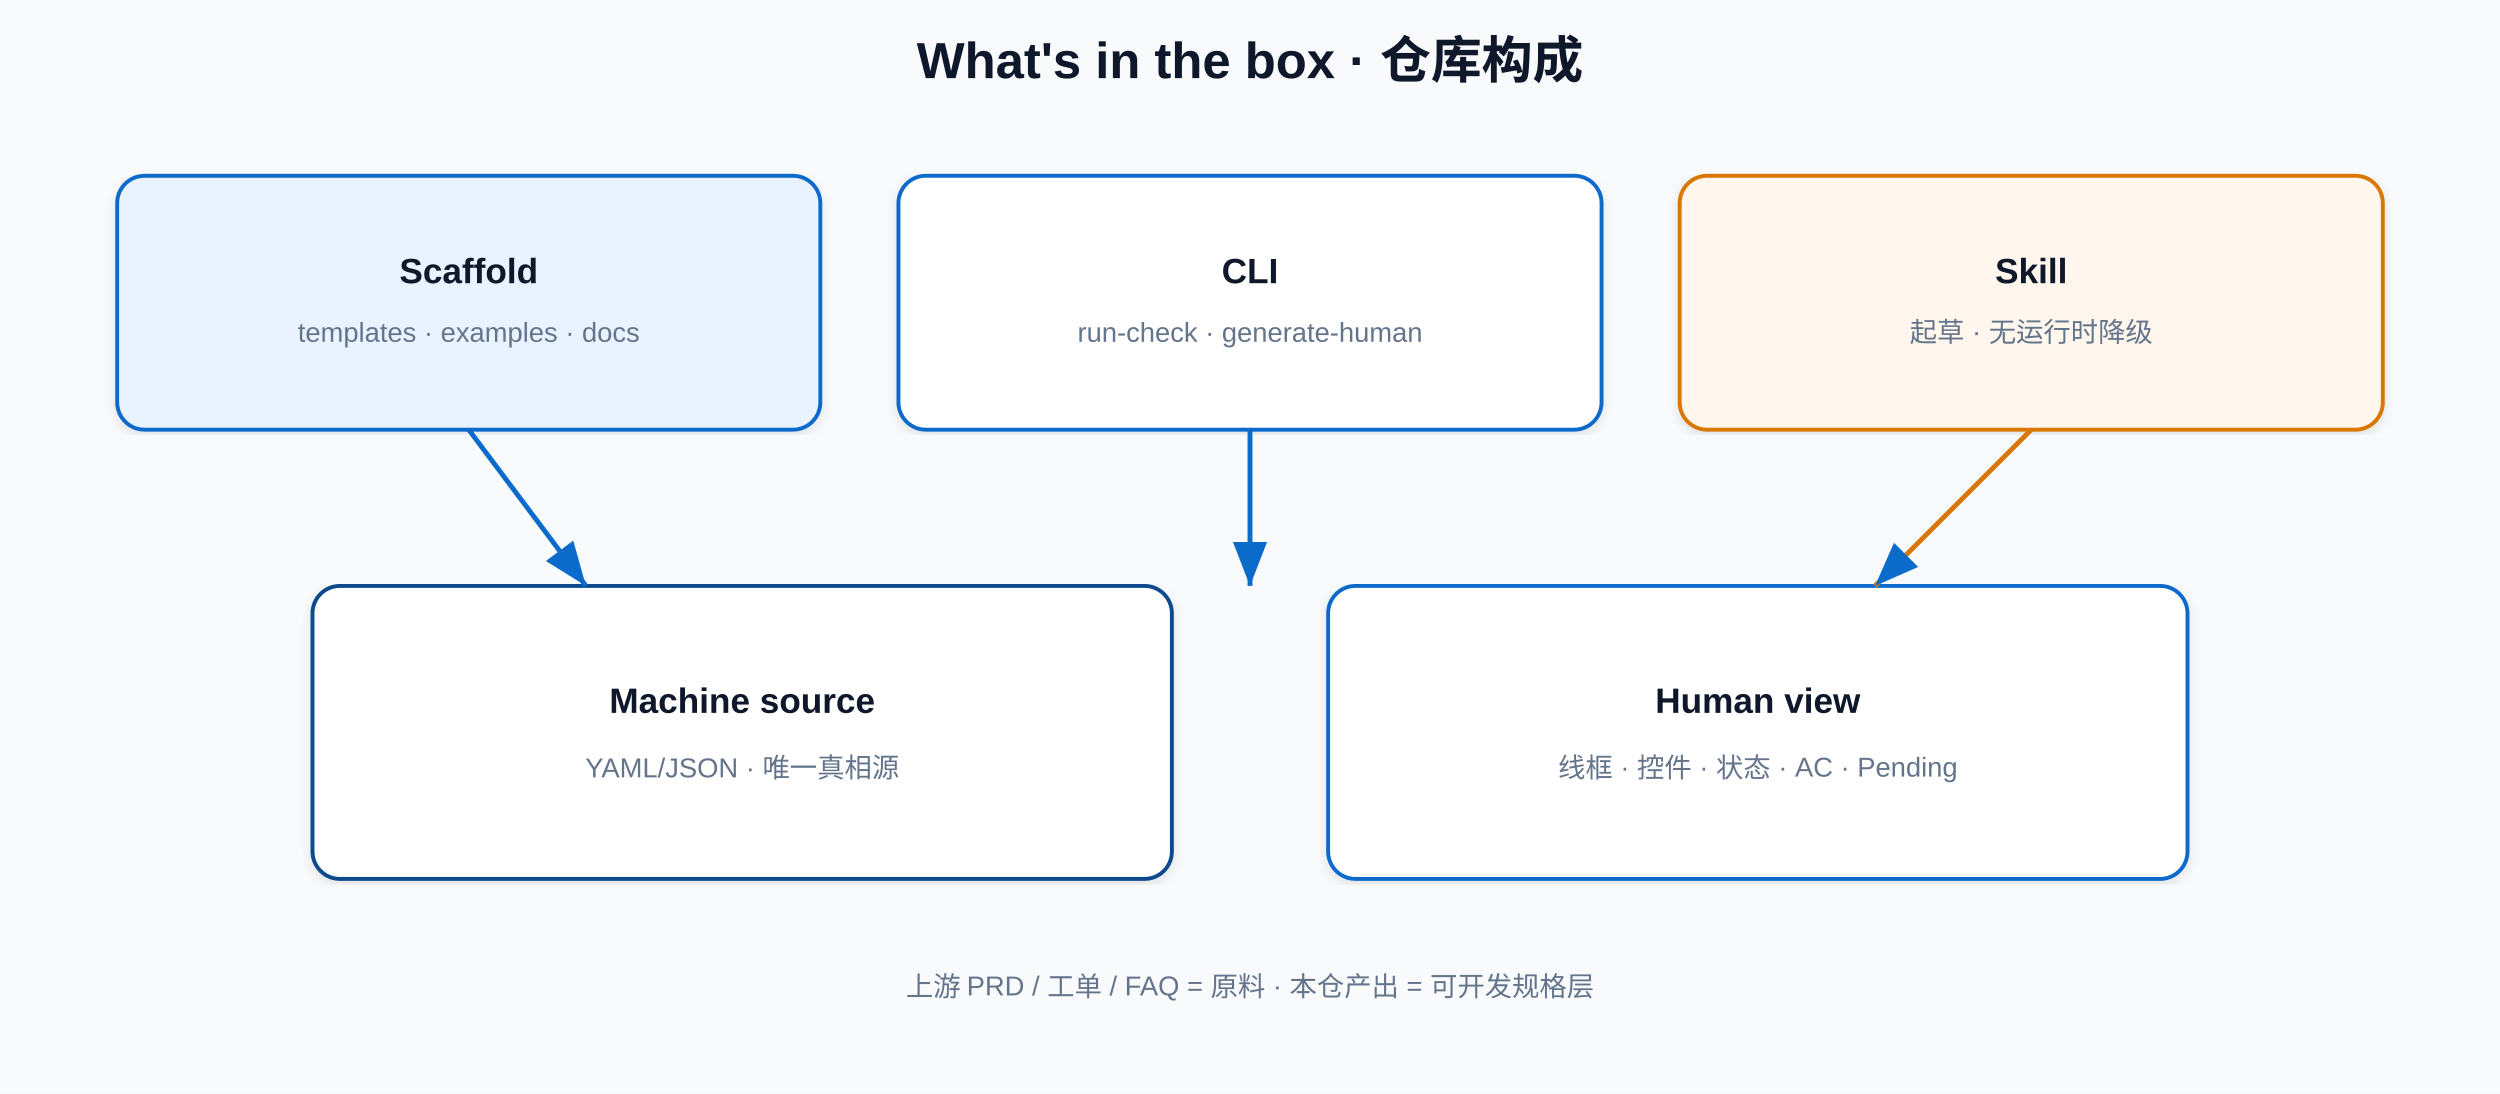
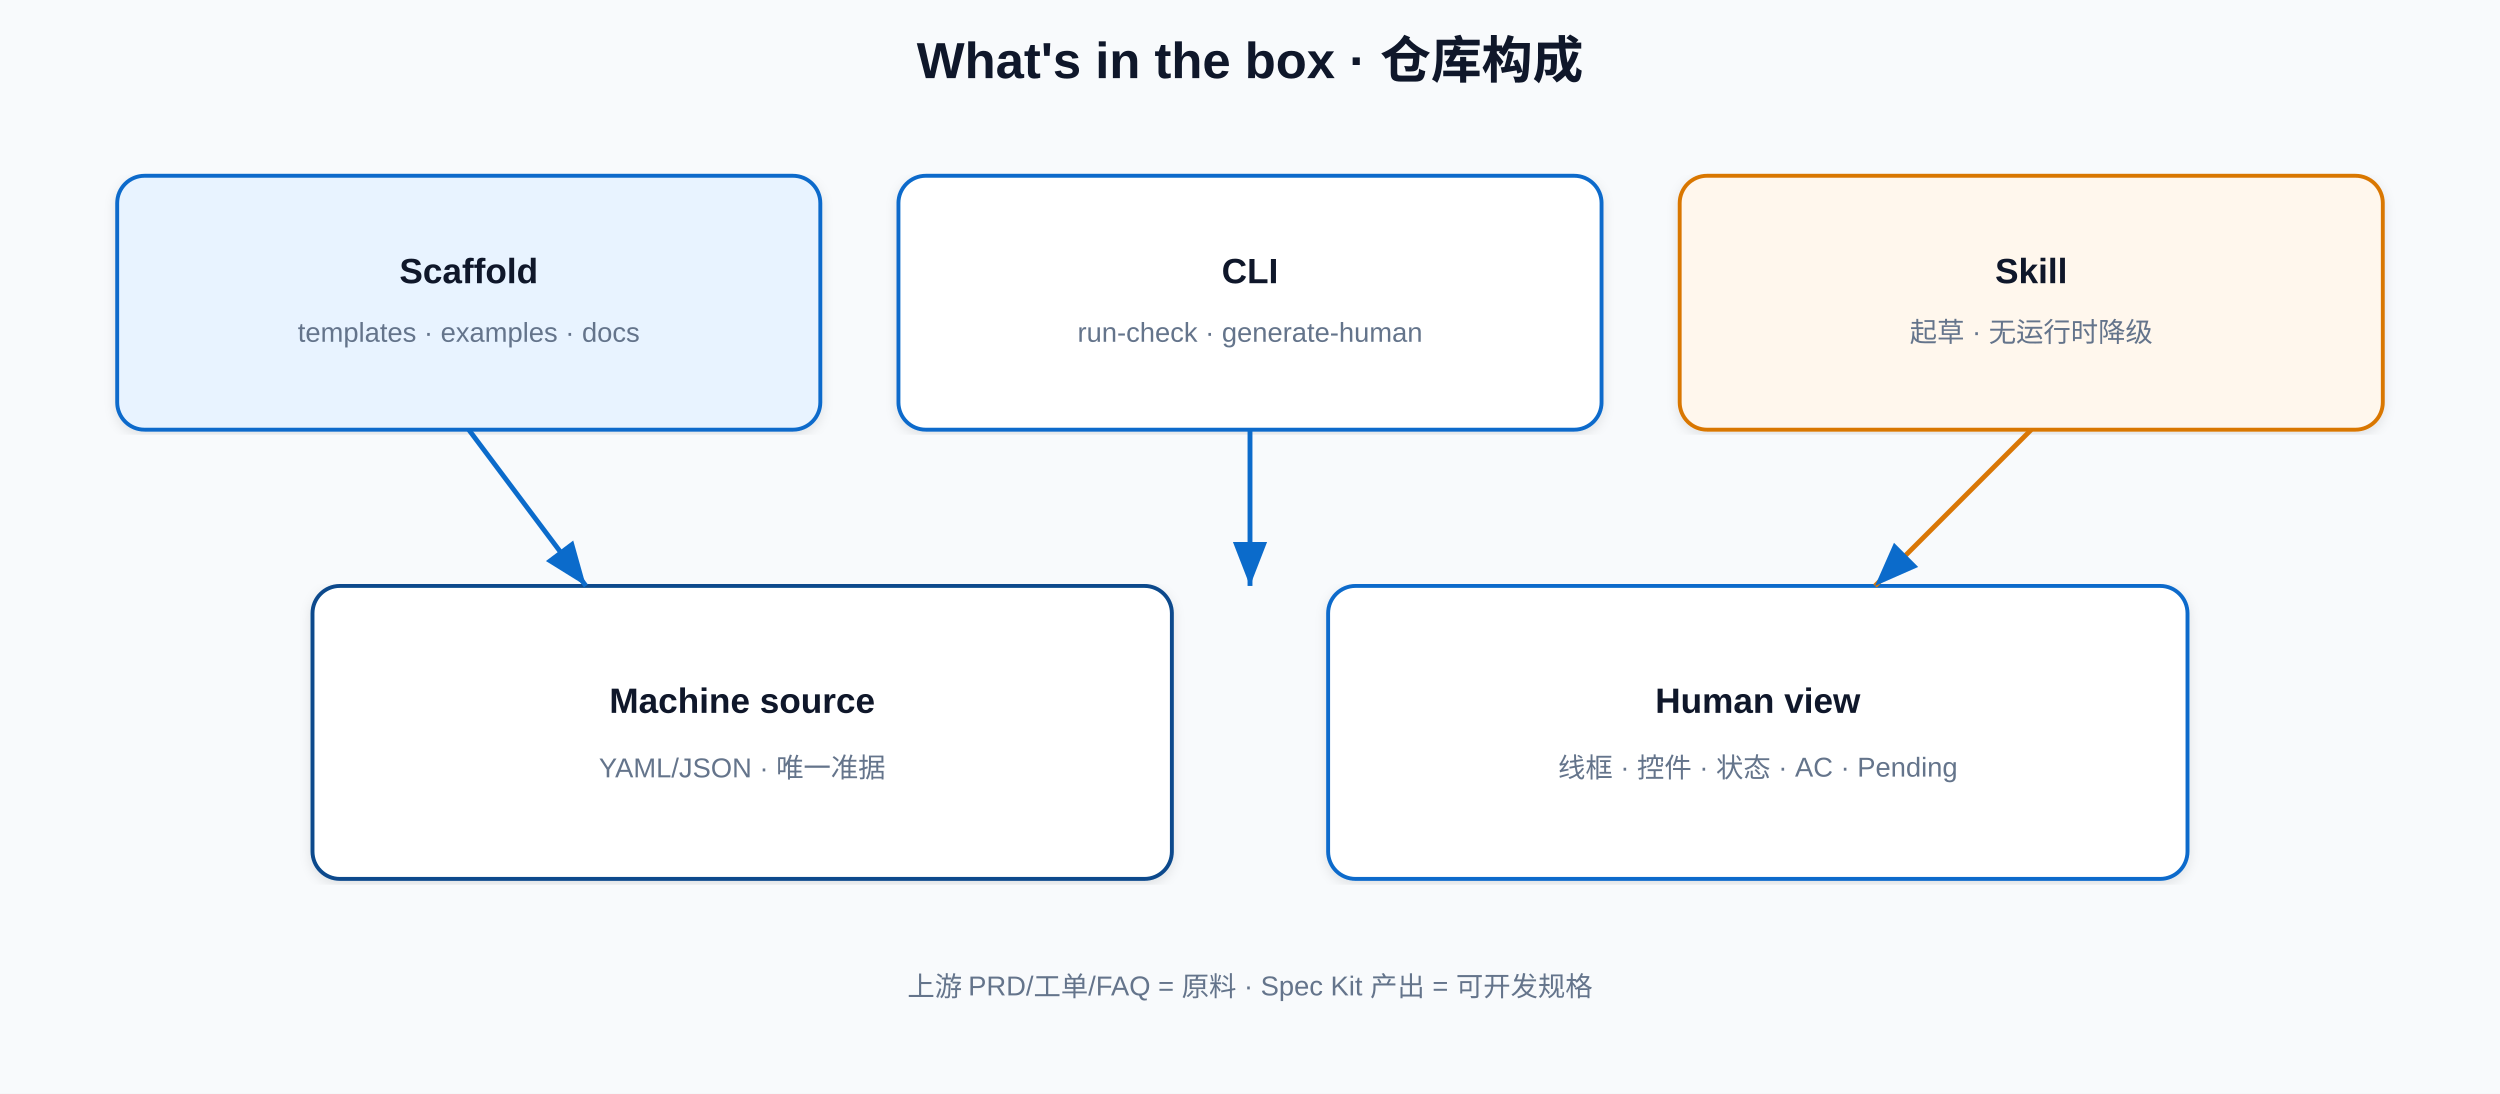
<svg xmlns="http://www.w3.org/2000/svg" viewBox="0 0 1280 560" width="1280" height="560" role="img" aria-label="Architecture">
  <defs>
    <filter id="shadow" x="-2%" y="-2%" width="104%" height="104%">
      <feDropShadow dx="0" dy="2" stdDeviation="3" flood-opacity="0.10" />
    </filter>
    <marker id="arrow" markerWidth="9" markerHeight="7" refX="9" refY="3.5" orient="auto">
      <polygon points="0 0, 9 3.5, 0 7" fill="#0B6BCB" />
    </marker>
  </defs>
  <rect width="1280" height="560" fill="#F8FAFC" />
  <text x="640" y="40" text-anchor="middle" fill="#0F172A" font-family="Helvetica Neue,Arial,sans-serif" font-size="26" font-weight="700">What's in the box · 仓库构成</text>
  <rect x="60" y="90" width="360" height="130" rx="14" fill="#E8F3FF" stroke="#0B6BCB" stroke-width="2" filter="url(#shadow)" />
  <text x="240" y="145" text-anchor="middle" fill="#0F172A" font-family="Helvetica Neue,Arial,sans-serif" font-size="18" font-weight="700">Scaffold</text>
  <text x="240" y="175" text-anchor="middle" fill="#64748B" font-family="Helvetica Neue,Arial,sans-serif" font-size="14">templates · examples · docs</text>
  <rect x="460" y="90" width="360" height="130" rx="14" fill="#FFFFFF" stroke="#0B6BCB" stroke-width="2" filter="url(#shadow)" />
  <text x="640" y="145" text-anchor="middle" fill="#0F172A" font-family="Helvetica Neue,Arial,sans-serif" font-size="18" font-weight="700">CLI</text>
  <text x="640" y="175" text-anchor="middle" fill="#64748B" font-family="Helvetica Neue,Arial,sans-serif" font-size="14">run-check · generate-human</text>
  <rect x="860" y="90" width="360" height="130" rx="14" fill="#FFF7ED" stroke="#D97706" stroke-width="2" filter="url(#shadow)" />
  <text x="1040" y="145" text-anchor="middle" fill="#0F172A" font-family="Helvetica Neue,Arial,sans-serif" font-size="18" font-weight="700">Skill</text>
  <text x="1040" y="175" text-anchor="middle" fill="#64748B" font-family="Helvetica Neue,Arial,sans-serif" font-size="14">起草 · 无运行时降级</text>
  <rect x="160" y="300" width="440" height="150" rx="14" fill="#FFFFFF" stroke="#074A8C" stroke-width="2" filter="url(#shadow)" />
  <text x="380" y="365" text-anchor="middle" fill="#0F172A" font-family="Helvetica Neue,Arial,sans-serif" font-size="18" font-weight="700">Machine source</text>
-   <text x="380" y="398" text-anchor="middle" fill="#64748B" font-family="Helvetica Neue,Arial,sans-serif" font-size="14">YAML/JSON · 唯一真相源</text>
+   <text x="380" y="398" text-anchor="middle" fill="#64748B" font-family="Helvetica Neue,Arial,sans-serif" font-size="14">YAML/JSON · 唯一准据</text>
  <rect x="680" y="300" width="440" height="150" rx="14" fill="#FFFFFF" stroke="#0B6BCB" stroke-width="2" filter="url(#shadow)" />
  <text x="900" y="365" text-anchor="middle" fill="#0F172A" font-family="Helvetica Neue,Arial,sans-serif" font-size="18" font-weight="700">Human view</text>
  <text x="900" y="398" text-anchor="middle" fill="#64748B" font-family="Helvetica Neue,Arial,sans-serif" font-size="14">线框 · 控件 · 状态 · AC · Pending</text>
  <line x1="240" y1="220" x2="300" y2="300" stroke="#0B6BCB" stroke-width="2.5" marker-end="url(#arrow)" />
  <line x1="640" y1="220" x2="640" y2="300" stroke="#0B6BCB" stroke-width="2.5" marker-end="url(#arrow)" />
  <line x1="1040" y1="220" x2="960" y2="300" stroke="#D97706" stroke-width="2.5" marker-end="url(#arrow)" />
-   <text x="640" y="510" text-anchor="middle" fill="#64748B" font-family="Helvetica Neue,Arial,sans-serif" font-size="14">上游 PRD / 工单 / FAQ = 原料 · 本仓产出 = 可开发规格层</text>
+   <text x="640" y="510" text-anchor="middle" fill="#64748B" font-family="Helvetica Neue,Arial,sans-serif" font-size="14">上游 PRD/工单/FAQ = 原料 · Spec Kit 产出 = 可开发规格</text>
</svg>
